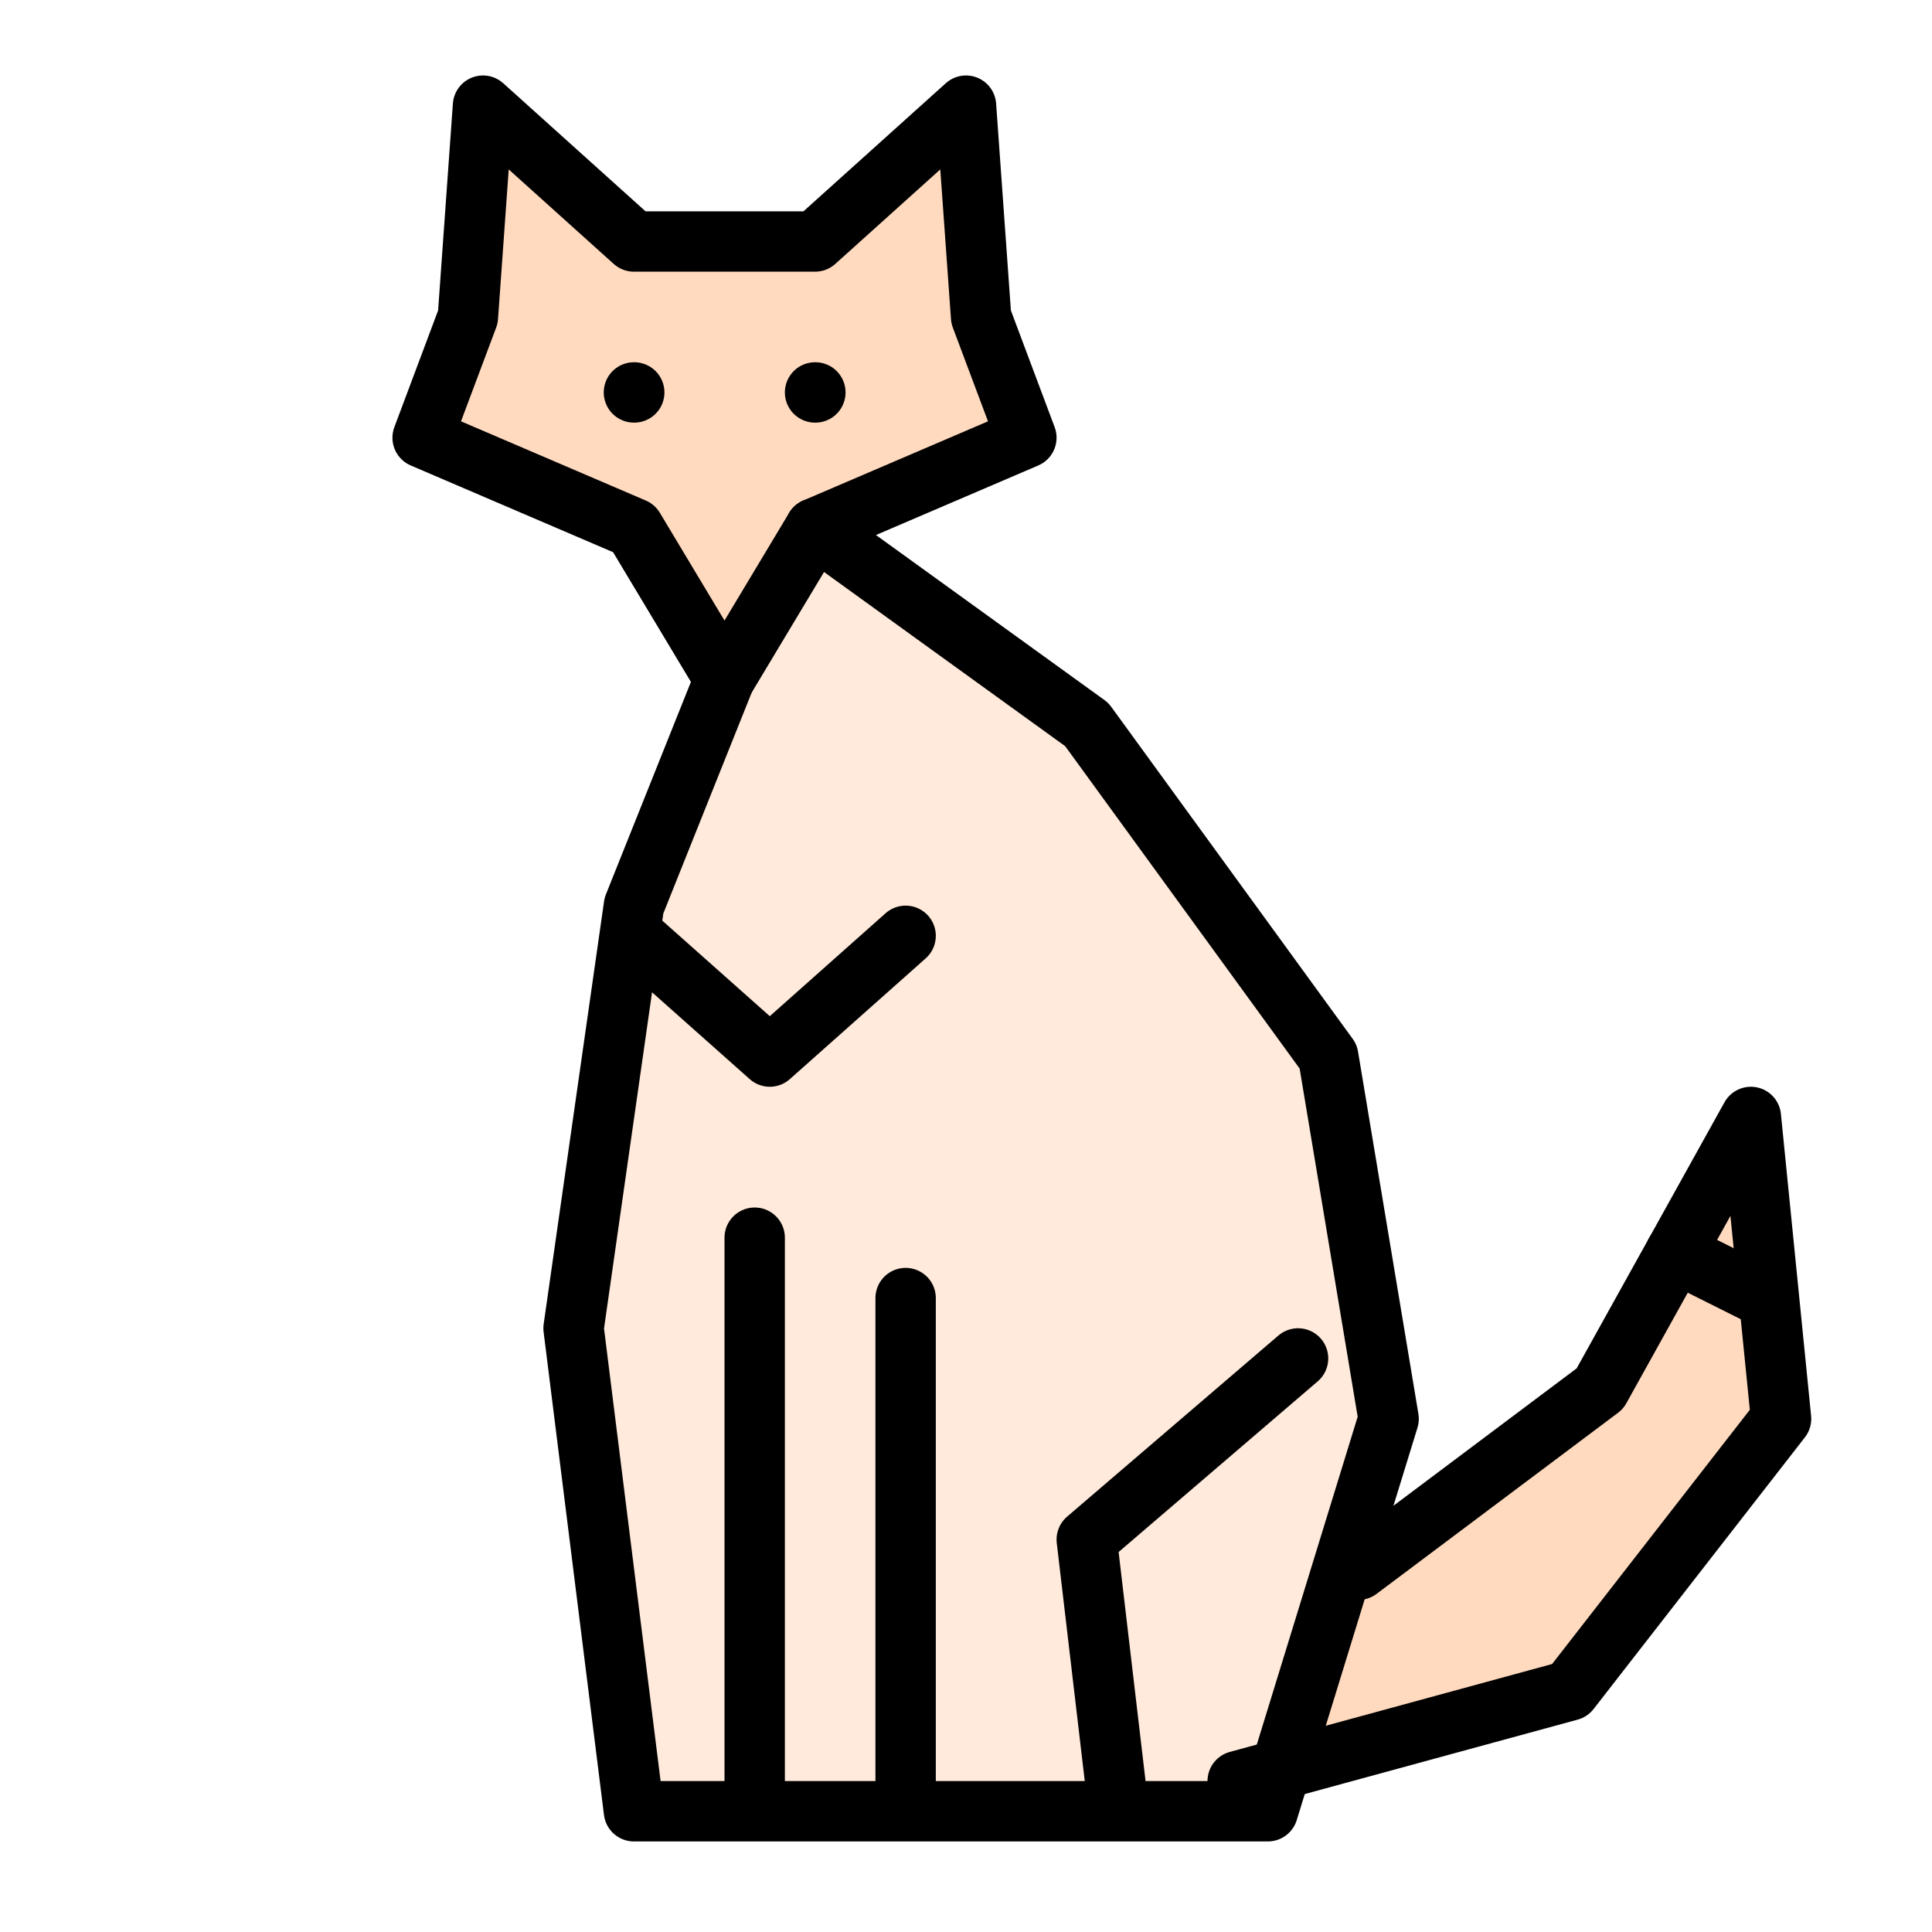
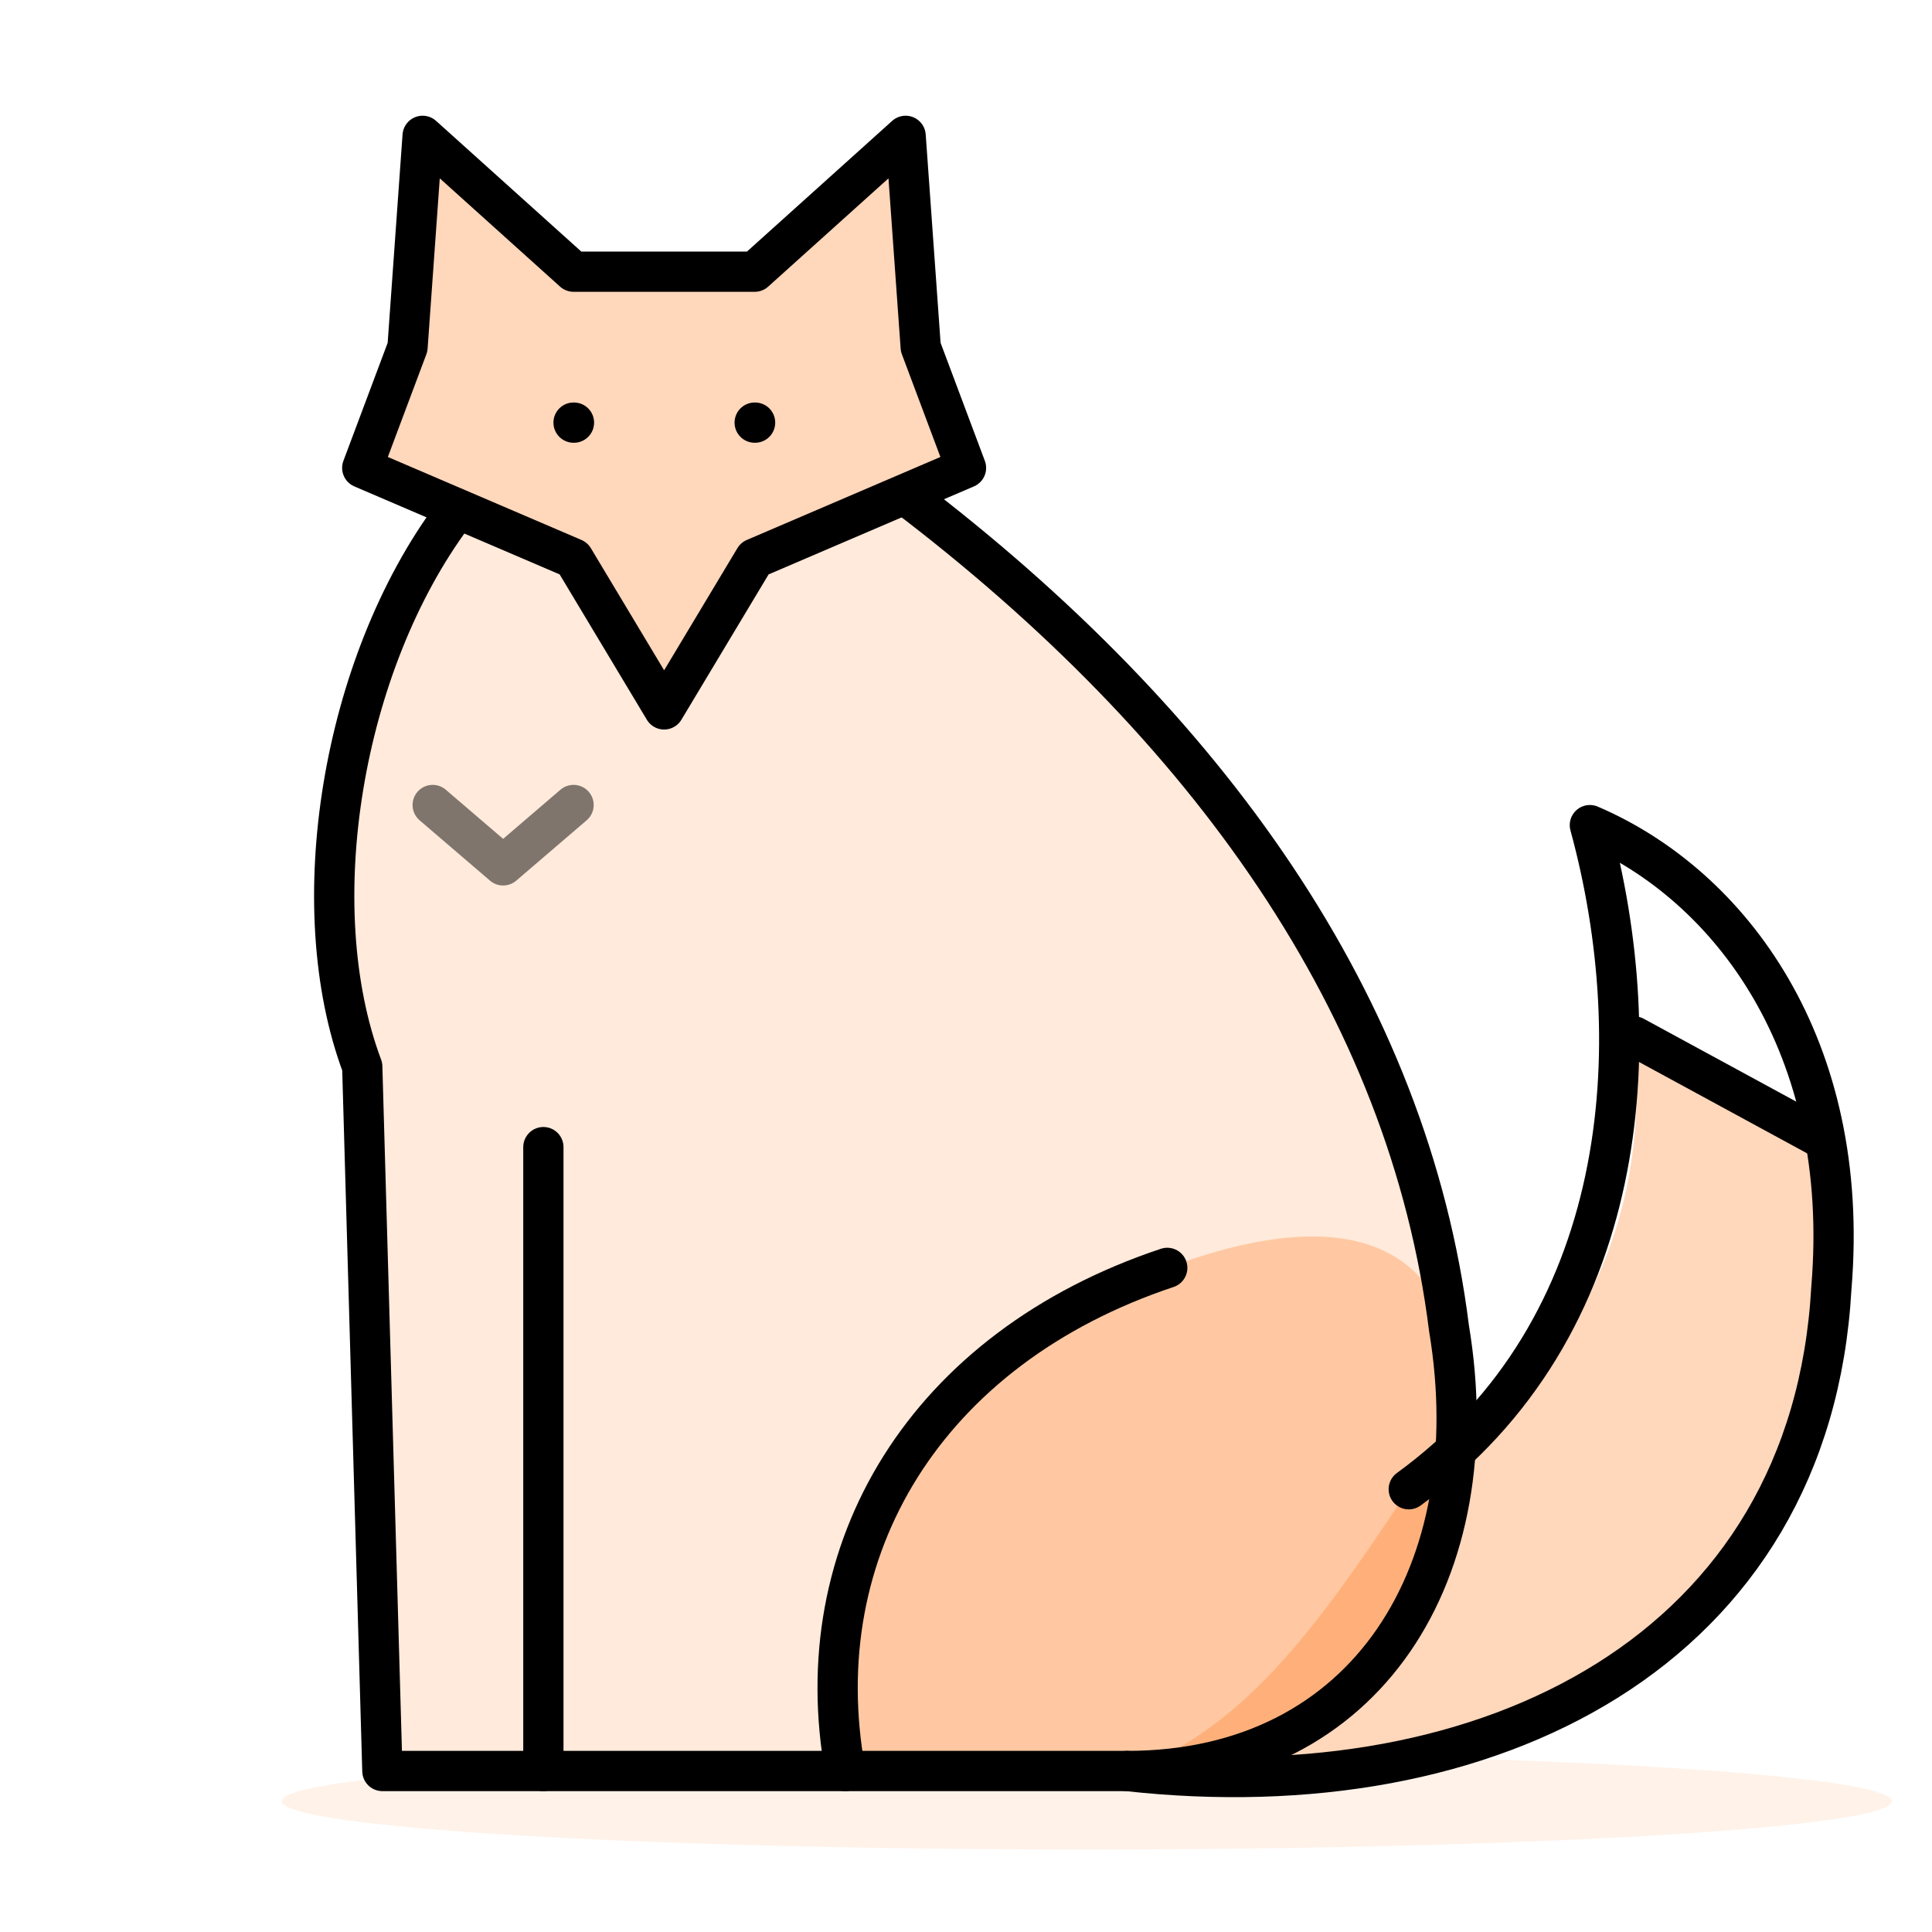
- <svg xmlns="http://www.w3.org/2000/svg" viewBox="0 0 64 64" fill="none" stroke="currentColor" stroke-width="2" stroke-linecap="round" stroke-linejoin="round" role="img" aria-label="Fenn the fox sitting">
-   <path class="fill" d="M27 17.5L36 24 44 35 46 47 42 60H21L19 44 21 30 24 22.5Z" fill="#ff7a1a" stroke="none" opacity=".16" />
-   <path class="fill" d="M41 59L52 56 59 47 58 37 53 46 45 52Z" fill="#ff7a1a" stroke="none" opacity=".28" />
-   <path class="fill" d="M16 3.5 21 8h6l5-4.5 .5 7 1.5 4-7 3-3 5-3-5-7-3 1.5-4z" fill="#ff7a1a" stroke="none" opacity=".28" />
-   <path d="M16 3.5 21 8h6l5-4.5 .5 7 1.5 4-7 3-3 5-3-5-7-3 1.5-4z" />
-   <path d="M21 13h.01" />
-   <path d="M27 13h.01" />
-   <path d="M27 17.5L36 24 44 35 46 47 42 60H21L19 44 21 30 24 22.5" />
-   <path d="M21 31l4.5 4 4.5-4" />
-   <path d="M25 41v18.5M30 43v16.5" />
-   <path d="M37 59.5l-1-8.5 7-6" />
-   <path d="M41 59L52 56 59 47 58 37 53 46 45 52" />
-   <path d="M55.5 41.5l3 1.5" />
+ <svg xmlns="http://www.w3.org/2000/svg" viewBox="0 0 96 96" fill="none" stroke="currentColor" stroke-width="2" stroke-linecap="round" stroke-linejoin="round" role="img" aria-label="Fenn the fox sitting">
+   <ellipse class="fill" cx="54" cy="89.5" rx="40" ry="2.4" fill="#ff7a1a" stroke="none" opacity=".1" />
+   <path class="fill" d="M22.5 25.6C17 33 15 45 18 53l1 35H56c12 0 18-10 16-22C70 50 60 36 45 24.6l-7.5 3.15L33 35.25l-4.5-7.5z" fill="#ff7a1a" stroke="none" opacity="0.16" />
+   <path class="fill" d="M42 88c-2-11 4-21 16-25 8-3 12.5-1.5 14 3 2 12-4 22-16 22z" fill="#ff7a1a" stroke="none" opacity="0.3" />
+   <path class="fill" d="M56 88c18 2 34-6 35-24l-.6-7.5-9.2-5C82 60 79 68 70 74c-4 6-8 12-14 14z" fill="#ff7a1a" stroke="none" opacity="0.3" />
+   <path d="M56 88c18 2 34-6 35-24 1-12-5-20-12-23 3 11 2 25-9 33" />
+   <path d="M90.4 56.5l-9.2-5" />
+   <path d="M22.5 25.6C17 33 15 45 18 53l1 35H56c12 0 18-10 16-22C70 50 60 36 45 24.6" />
+   <path d="M27 57V88" />
+   <path d="M42 88c-2-11 4-21 16-25" />
+   <path d="M21.5 40 25 43l3.5-3" stroke-opacity=".5" />
+   <path class="fill" d="M21 6.75l7.5 6.75h9L45 6.75l.75 10.5 2.25 6-10.5 4.5L33 35.25l-4.5-7.5L18 23.25l2.25-6z" fill="#ff7a1a" stroke="none" opacity=".3" />
+   <path d="M21 6.75l7.5 6.75h9L45 6.75l.75 10.5 2.25 6-10.5 4.5L33 35.25l-4.5-7.5L18 23.25l2.25-6z" />
+   <path d="M28.5 21h.02" />
+   <path d="M37.5 21h.02" />
</svg>
